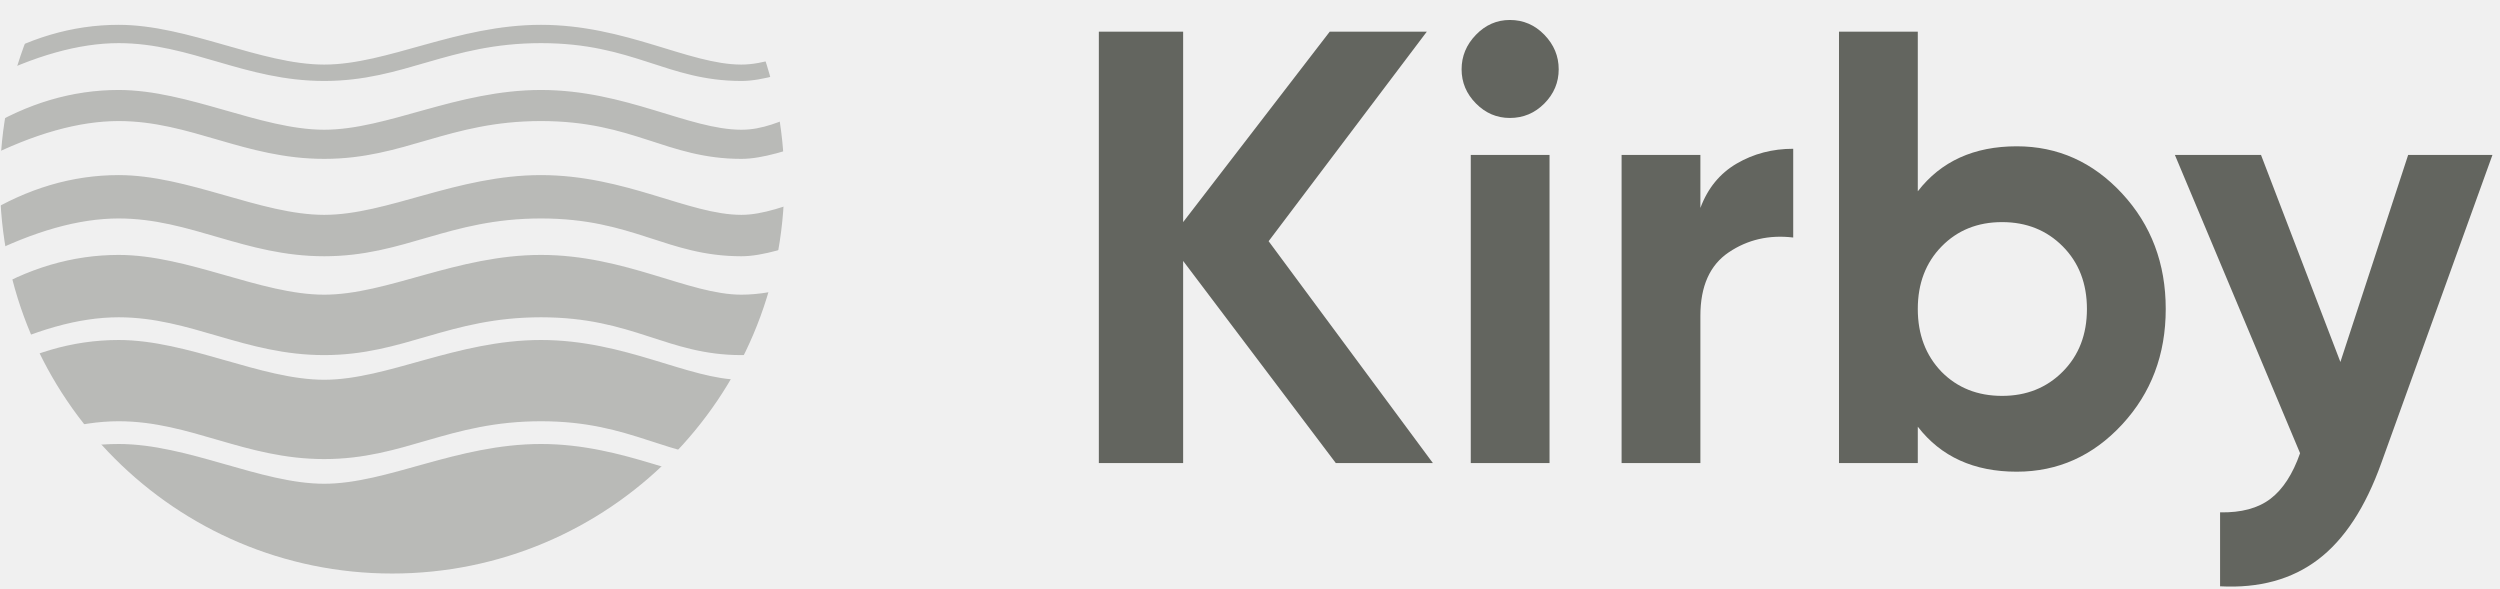
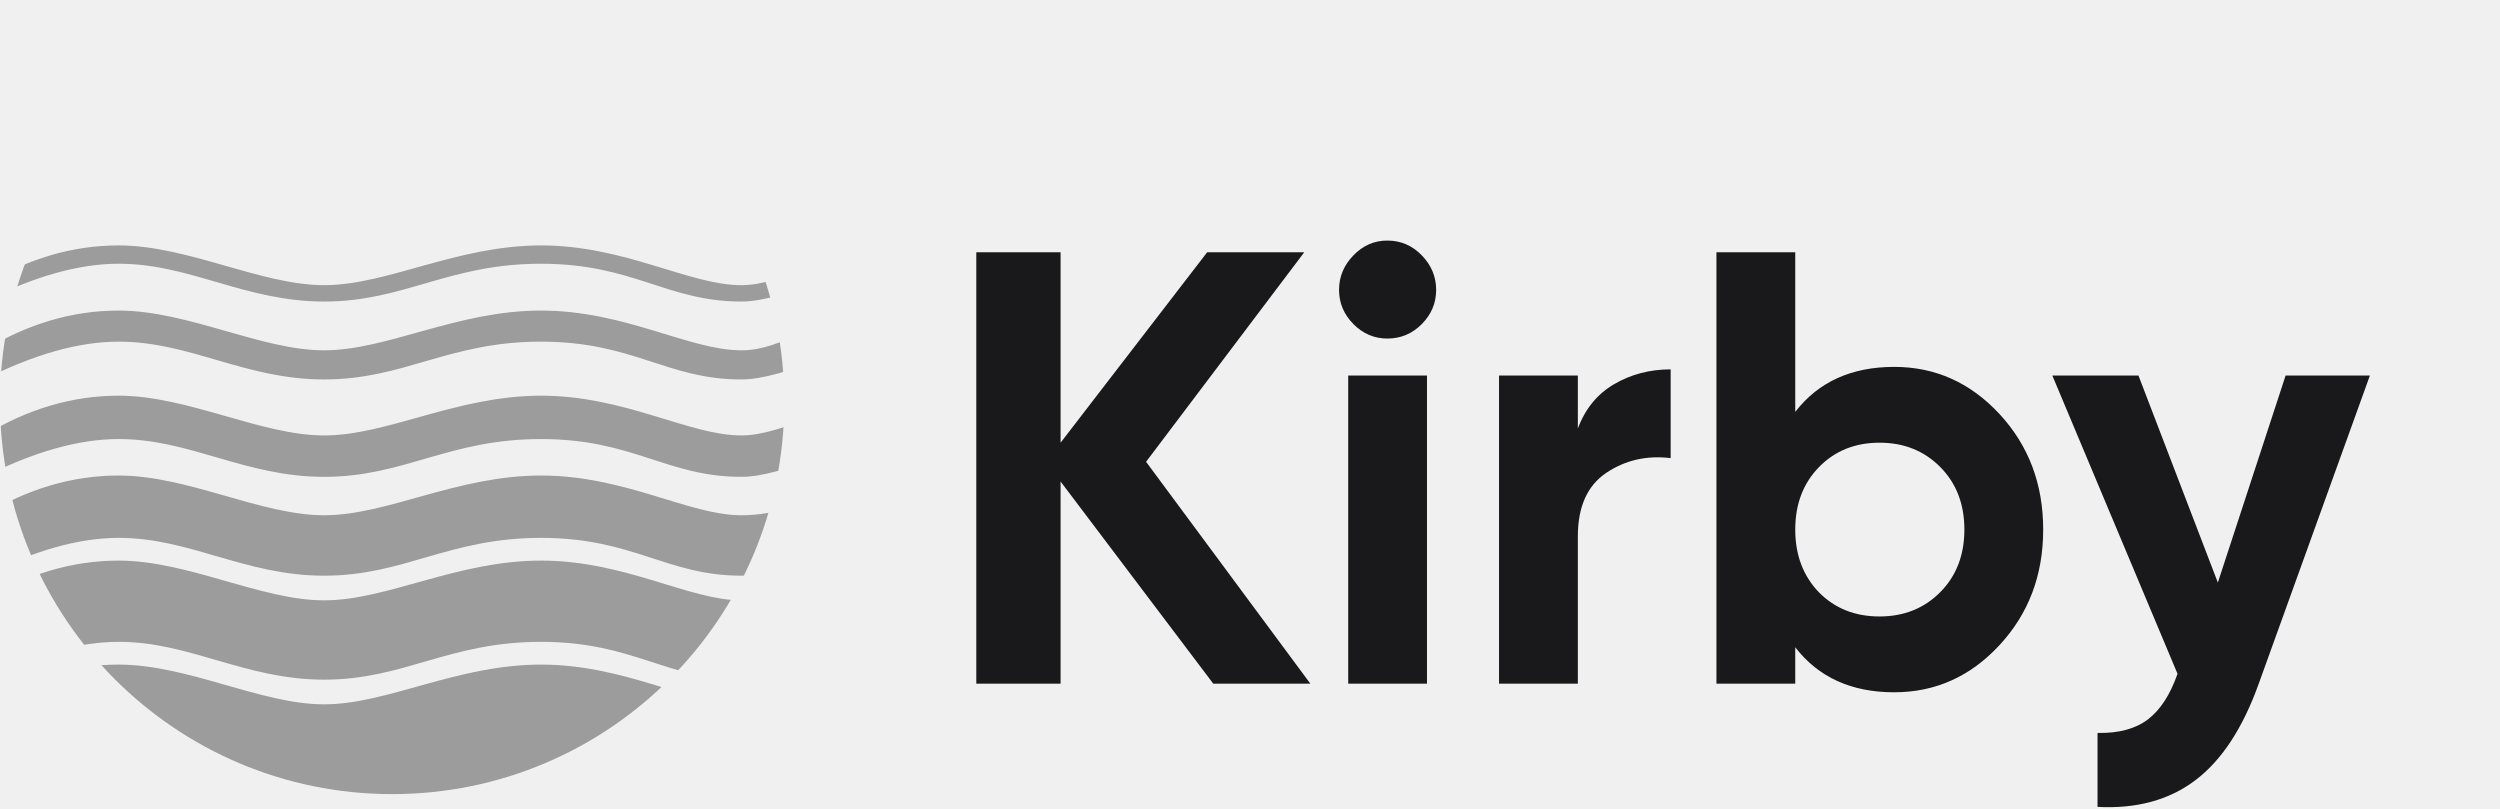
- <svg xmlns="http://www.w3.org/2000/svg" height="24" width="102" fill="none" viewBox="0 0 102 24">
-   <g clipPath="url(#clip0)">
-     <path d="M58.462 18.893H54.501L48.272 10.646V18.893H44.833V1.293H48.272V9.062L54.252 1.293H58.213L51.76 9.841L58.462 18.893ZM61.602 4.813C61.07 4.813 60.609 4.616 60.219 4.222C59.829 3.828 59.633 3.363 59.633 2.827C59.633 2.29 59.829 1.821 60.219 1.419C60.609 1.016 61.07 0.815 61.602 0.815C62.15 0.815 62.619 1.016 63.01 1.419C63.4 1.821 63.595 2.29 63.595 2.827C63.595 3.363 63.4 3.828 63.01 4.222C62.619 4.616 62.15 4.813 61.602 4.813ZM60.007 18.893V6.321H63.221V18.893H60.007ZM69.376 8.484C69.675 7.679 70.169 7.076 70.858 6.673C71.547 6.271 72.316 6.07 73.163 6.07V9.691C72.183 9.573 71.307 9.774 70.534 10.294C69.762 10.814 69.376 11.677 69.376 12.884V18.893H66.161V6.321H69.376V8.484ZM82.282 5.969C83.96 5.969 85.392 6.611 86.58 7.893C87.768 9.175 88.362 10.747 88.362 12.607C88.362 14.468 87.768 16.039 86.58 17.321C85.392 18.604 83.96 19.245 82.282 19.245C80.538 19.245 79.192 18.633 78.246 17.409V18.893H75.031V1.293H78.246V7.805C79.192 6.581 80.538 5.969 82.282 5.969ZM79.217 15.172C79.865 15.825 80.687 16.152 81.684 16.152C82.681 16.152 83.507 15.821 84.163 15.159C84.819 14.497 85.147 13.646 85.147 12.607C85.147 11.568 84.819 10.717 84.163 10.055C83.507 9.393 82.681 9.062 81.684 9.062C80.687 9.062 79.865 9.393 79.217 10.055C78.57 10.717 78.246 11.568 78.246 12.607C78.246 13.646 78.57 14.501 79.217 15.172ZM98.253 6.321H101.692L97.157 18.893C96.509 20.703 95.65 22.015 94.578 22.828C93.507 23.641 92.174 24.005 90.579 23.921V20.904C91.443 20.921 92.128 20.737 92.635 20.351C93.141 19.966 93.544 19.345 93.843 18.491L88.735 6.321H92.249L95.488 14.769L98.253 6.321Z" fill="#63655F" fillRule="evenodd" />
-     <mask height="33" id="mask0" width="32" x="0" y="-9" maskUnits="userSpaceOnUse">
-       <path d="M16 23.4C24.837 23.4 32 16.237 32 7.4C32 -1.437 24.837 -8.6 16 -8.6C7.163 -8.6 0 -1.437 0 7.4C0 16.237 7.163 23.4 16 23.4Z" fill="#63655F" />
-     </mask>
-     <g mask="url(#mask0)">
-       <path d="M-0.647 25.287V19.737C1.124 18.655 2.953 18.115 4.84 18.115C7.67 18.115 10.643 19.737 13.226 19.737C15.809 19.737 18.635 18.115 22.073 18.115C25.511 18.115 28.107 19.737 30.249 19.737C31.677 19.737 33.398 19.196 35.41 18.115V23.744C34.003 24.773 32.283 25.287 30.249 25.287C27.198 25.287 25.851 23.744 22.073 23.744C18.295 23.744 16.503 25.287 13.226 25.287C9.984 25.287 7.773 23.744 4.84 23.744C3.225 23.744 1.396 24.259 -0.647 25.287Z" fill="#63655F" fillRule="evenodd" />
-       <path d="M-0.647 18.73V15.494C1.124 14.413 2.953 13.872 4.84 13.872C7.67 13.872 10.643 15.494 13.226 15.494C15.809 15.494 18.635 13.872 22.073 13.872C25.511 13.872 28.107 15.494 30.249 15.494C31.677 15.494 33.398 14.954 35.41 13.872V17.187C34.003 18.216 32.283 18.73 30.249 18.73C27.198 18.73 25.851 17.187 22.073 17.187C18.295 17.187 16.503 18.73 13.226 18.73C9.984 18.73 7.773 17.187 4.84 17.187C3.225 17.187 1.396 17.702 -0.647 18.73Z" fill="#63655F" fillRule="evenodd" />
-       <path d="M-0.647 14.488V12.023C1.124 10.942 2.953 10.401 4.84 10.401C7.67 10.401 10.643 12.023 13.226 12.023C15.809 12.023 18.635 10.401 22.073 10.401C25.511 10.401 28.107 12.023 30.249 12.023C31.677 12.023 33.398 11.482 35.41 10.401V12.945C34.003 13.973 32.283 14.488 30.249 14.488C27.198 14.488 25.851 12.945 22.073 12.945C18.295 12.945 16.503 14.488 13.226 14.488C9.984 14.488 7.773 12.945 4.84 12.945C3.225 12.945 1.396 13.459 -0.647 14.488Z" fill="#63655F" fillRule="evenodd" />
-       <path d="M52.658 8.766V10.534C50.018 9.409 48.261 8.862 47.389 8.894C45.739 9.026 43.758 10.511 42.033 10.575C39.363 10.569 38.185 8.823 36.399 8.913C34.552 8.991 32.006 10.455 30.249 10.455C27.198 10.455 25.851 8.913 22.073 8.913C18.295 8.913 16.503 10.455 13.226 10.455C9.984 10.455 7.773 8.913 4.84 8.913C3.225 8.913 1.396 9.427 -0.647 10.455V8.766C1.124 7.685 2.953 7.144 4.84 7.144C7.67 7.144 10.643 8.766 13.226 8.766C15.809 8.766 18.635 7.144 22.073 7.144C25.511 7.144 28.107 8.766 30.249 8.766C32.006 8.766 34.127 7.297 36.565 7.178C38.986 7.254 39.936 8.926 42.033 8.766C43.244 8.673 45.03 7.33 47.389 7.144C48.402 7.064 50.158 7.605 52.658 8.766Z" fill="#63655F" fillRule="evenodd" />
-       <path d="M52.658 5.293V6.56C50.018 5.435 48.261 4.888 47.389 4.92C45.739 5.052 43.758 6.538 42.033 6.601C39.363 6.595 38.185 4.849 36.399 4.939C34.552 5.018 32.006 6.482 30.249 6.482C27.198 6.482 25.851 4.939 22.073 4.939C18.295 4.939 16.503 6.482 13.226 6.482C9.984 6.482 7.773 4.939 4.84 4.939C3.225 4.939 1.396 5.453 -0.647 6.482V5.293C1.124 4.212 2.953 3.671 4.84 3.671C7.67 3.671 10.643 5.293 13.226 5.293C15.809 5.293 18.635 3.671 22.073 3.671C25.511 3.671 28.107 5.293 30.249 5.293C32.006 5.293 33.045 3.958 36.565 3.705C37.054 3.67 37.57 3.831 38.113 4.063C38.687 4.264 39.182 4.538 39.675 4.783C40.418 5.104 41.204 5.356 42.033 5.293C43.244 5.2 45.03 3.857 47.389 3.671C48.402 3.592 50.158 4.132 52.658 5.293Z" fill="#63655F" fillRule="evenodd" />
-       <path d="M-0.647 3.303C1.396 2.274 3.225 1.76 4.84 1.76C7.773 1.76 9.984 3.303 13.226 3.303C16.503 3.303 18.295 1.76 22.073 1.76C25.851 1.76 27.198 3.303 30.249 3.303C32.006 3.303 34.552 1.839 36.399 1.76C38.185 1.67 39.363 3.416 42.033 3.422C43.758 3.359 45.739 1.873 47.389 1.741C48.261 1.709 50.018 2.256 52.658 3.381V2.635C50.158 1.474 48.402 0.933 47.389 1.013C45.03 1.199 43.244 2.542 42.033 2.635C39.936 2.795 38.986 1.123 36.565 1.047C34.127 1.166 32.006 2.635 30.249 2.635C28.107 2.635 25.511 1.013 22.073 1.013C18.635 1.013 15.809 2.635 13.226 2.635C10.643 2.635 7.67 1.013 4.84 1.013C2.953 1.013 1.124 1.554 -0.647 2.635V3.303Z" fill="#63655F" fillRule="evenodd" />
-     </g>
+ <svg xmlns="http://www.w3.org/2000/svg" height="33" width="102" fill="none" viewBox="0 0 102 33">
+   <path d="M53.462 27.893H49.501L43.272 19.646V27.893H39.833V10.293H43.272V18.062L49.252 10.293H53.213L46.76 18.841L53.462 27.893ZM56.602 13.813C56.07 13.813 55.609 13.616 55.219 13.222C54.829 12.828 54.633 12.363 54.633 11.827C54.633 11.29 54.829 10.821 55.219 10.419C55.609 10.016 56.07 9.815 56.602 9.815C57.15 9.815 57.619 10.016 58.01 10.419C58.4 10.821 58.595 11.29 58.595 11.827C58.595 12.363 58.4 12.828 58.01 13.222C57.619 13.616 57.15 13.813 56.602 13.813ZM55.007 27.893V15.321H58.221V27.893H55.007ZM64.376 17.484C64.675 16.679 65.169 16.076 65.858 15.673C66.547 15.271 67.316 15.07 68.163 15.07V18.691C67.183 18.573 66.307 18.774 65.534 19.294C64.762 19.814 64.376 20.677 64.376 21.884V27.893H61.161V15.321H64.376V17.484ZM77.282 14.969C78.96 14.969 80.392 15.611 81.58 16.893C82.768 18.175 83.362 19.747 83.362 21.607C83.362 23.468 82.768 25.039 81.58 26.321C80.392 27.604 78.96 28.245 77.282 28.245C75.538 28.245 74.192 27.633 73.246 26.409V27.893H70.031V10.293H73.246V16.805C74.192 15.581 75.538 14.969 77.282 14.969ZM74.217 24.172C74.865 24.825 75.687 25.152 76.684 25.152C77.681 25.152 78.507 24.821 79.163 24.159C79.819 23.497 80.147 22.646 80.147 21.607C80.147 20.568 79.819 19.717 79.163 19.055C78.507 18.393 77.681 18.062 76.684 18.062C75.687 18.062 74.865 18.393 74.217 19.055C73.57 19.717 73.246 20.568 73.246 21.607C73.246 22.646 73.57 23.501 74.217 24.172ZM93.253 15.321H96.692L92.157 27.893C91.509 29.703 90.65 31.015 89.578 31.828C88.507 32.641 87.174 33.005 85.579 32.921V29.904C86.443 29.921 87.128 29.737 87.635 29.351C88.141 28.966 88.544 28.345 88.843 27.491L83.735 15.321H87.249L90.488 23.769L93.253 15.321Z" fill="#19191B" fillRule="evenodd" />
+   <mask height="33" id="mask0" width="32" x="0" y="0" maskUnits="userSpaceOnUse">
+     <path d="M16 32.4C24.837 32.4 32 25.237 32 16.4C32 7.563 24.837 0.4 16 0.4C7.163 0.4 0 7.563 0 16.4C0 25.237 7.163 32.4 16 32.4Z" fill="#63655F" />
+   </mask>
+   <mask height="33" id="mask1" width="32" x="0" y="0" maskUnits="userSpaceOnUse">
+     <path d="M16 32.4C24.837 32.4 32 25.237 32 16.4C32 7.563 24.837 0.4 16 0.4C7.163 0.4 3.05176e-05 7.563 3.05176e-05 16.4C3.05176e-05 25.237 7.163 32.4 16 32.4Z" fill="#63655F" />
+   </mask>
+   <g mask="url(#mask0)" />
+   <g mask="url(#mask1)">
+     <path d="M-0.647 34.287V28.737C1.124 27.655 2.953 27.115 4.84 27.115C7.67 27.115 10.644 28.737 13.226 28.737C15.809 28.737 18.635 27.115 22.073 27.115C25.511 27.115 28.107 28.737 30.249 28.737C31.677 28.737 33.398 28.196 35.41 27.115V32.744C34.003 33.773 32.283 34.287 30.249 34.287C27.198 34.287 25.851 32.744 22.073 32.744C18.295 32.744 16.503 34.287 13.226 34.287C9.984 34.287 7.773 32.744 4.84 32.744C3.225 32.744 1.396 33.258 -0.647 34.287Z" fill="#19191B" fillRule="evenodd" />
+     <path d="M-0.647 27.73V24.494C1.124 23.413 2.953 22.872 4.84 22.872C7.67 22.872 10.644 24.494 13.226 24.494C15.809 24.494 18.635 22.872 22.073 22.872C25.511 22.872 28.107 24.494 30.249 24.494C31.677 24.494 33.398 23.953 35.41 22.872V26.187C34.003 27.216 32.283 27.73 30.249 27.73C27.198 27.73 25.851 26.187 22.073 26.187C18.295 26.187 16.503 27.73 13.226 27.73C9.984 27.73 7.773 26.187 4.84 26.187C3.225 26.187 1.396 26.702 -0.647 27.73Z" fill="#19191B" fillRule="evenodd" />
+     <path d="M-0.647 23.488V21.023C1.124 19.942 2.953 19.401 4.84 19.401C7.67 19.401 10.644 21.023 13.226 21.023C15.809 21.023 18.635 19.401 22.073 19.401C25.511 19.401 28.107 21.023 30.249 21.023C31.677 21.023 33.398 20.482 35.41 19.401V21.945C34.003 22.973 32.283 23.488 30.249 23.488C27.198 23.488 25.851 21.945 22.073 21.945C18.295 21.945 16.503 23.488 13.226 23.488C9.984 23.488 7.773 21.945 4.84 21.945C3.225 21.945 1.396 22.459 -0.647 23.488Z" fill="#19191B" fillRule="evenodd" />
+     <path d="M52.658 17.766V19.534C50.018 18.409 48.261 17.862 47.39 17.894C45.739 18.026 43.758 19.512 42.033 19.575C39.363 19.569 38.185 17.823 36.399 17.913C34.552 17.991 32.006 19.455 30.249 19.455C27.198 19.455 25.851 17.913 22.073 17.913C18.295 17.913 16.503 19.455 13.226 19.455C9.984 19.455 7.773 17.913 4.84 17.913C3.225 17.913 1.396 18.427 -0.647 19.455V17.766C1.124 16.685 2.953 16.144 4.84 16.144C7.67 16.144 10.644 17.766 13.226 17.766C15.809 17.766 18.635 16.144 22.073 16.144C25.511 16.144 28.107 17.766 30.249 17.766C32.006 17.766 34.127 16.297 36.565 16.178C38.986 16.254 39.936 17.926 42.033 17.766C43.244 17.673 45.03 16.33 47.39 16.144C48.402 16.064 50.158 16.605 52.658 17.766Z" fill="#19191B" fillRule="evenodd" />
+     <path d="M52.658 14.293V15.56C50.018 14.435 48.261 13.888 47.39 13.92C45.739 14.052 43.758 15.538 42.033 15.601C39.363 15.595 38.185 13.849 36.399 13.939C34.552 14.018 32.006 15.482 30.249 15.482C27.198 15.482 25.851 13.939 22.073 13.939C18.295 13.939 16.503 15.482 13.226 15.482C9.984 15.482 7.773 13.939 4.84 13.939C3.225 13.939 1.396 14.453 -0.647 15.482V14.293C1.124 13.212 2.953 12.671 4.84 12.671C7.67 12.671 10.644 14.293 13.226 14.293C15.809 14.293 18.635 12.671 22.073 12.671C25.511 12.671 28.107 14.293 30.249 14.293C32.006 14.293 33.045 12.958 36.565 12.705C37.054 12.67 37.57 12.831 38.113 13.063C38.687 13.264 39.182 13.538 39.675 13.783C40.418 14.104 41.204 14.356 42.033 14.293C43.244 14.2 45.03 12.857 47.39 12.671C48.402 12.591 50.158 13.132 52.658 14.293Z" fill="#19191B" fillRule="evenodd" />
+     <path d="M-0.647 12.303C1.396 11.274 3.225 10.76 4.84 10.76C7.773 10.76 9.984 12.303 13.226 12.303C16.503 12.303 18.295 10.76 22.073 10.76C25.851 10.76 27.198 12.303 30.249 12.303C32.006 12.303 34.552 10.838 36.399 10.76C38.185 10.67 39.363 12.416 42.033 12.422C43.758 12.359 45.739 10.873 47.39 10.741C48.261 10.709 50.018 11.256 52.658 12.381V11.635C50.158 10.474 48.402 9.933 47.39 10.013C45.03 10.199 43.244 11.542 42.033 11.635C39.936 11.795 38.986 10.123 36.565 10.047C34.127 10.166 32.006 11.635 30.249 11.635C28.107 11.635 25.511 10.013 22.073 10.013C18.635 10.013 15.809 11.635 13.226 11.635C10.644 11.635 7.67 10.013 4.84 10.013C2.953 10.013 1.124 10.554 -0.647 11.635V12.303Z" fill="#19191B" fillRule="evenodd" />
  </g>
-   <defs>
-     <clipPath id="clip0">
-       <path d="M0 0H102V24H0V0Z" fill="white" />
-     </clipPath>
-   </defs>
</svg>
